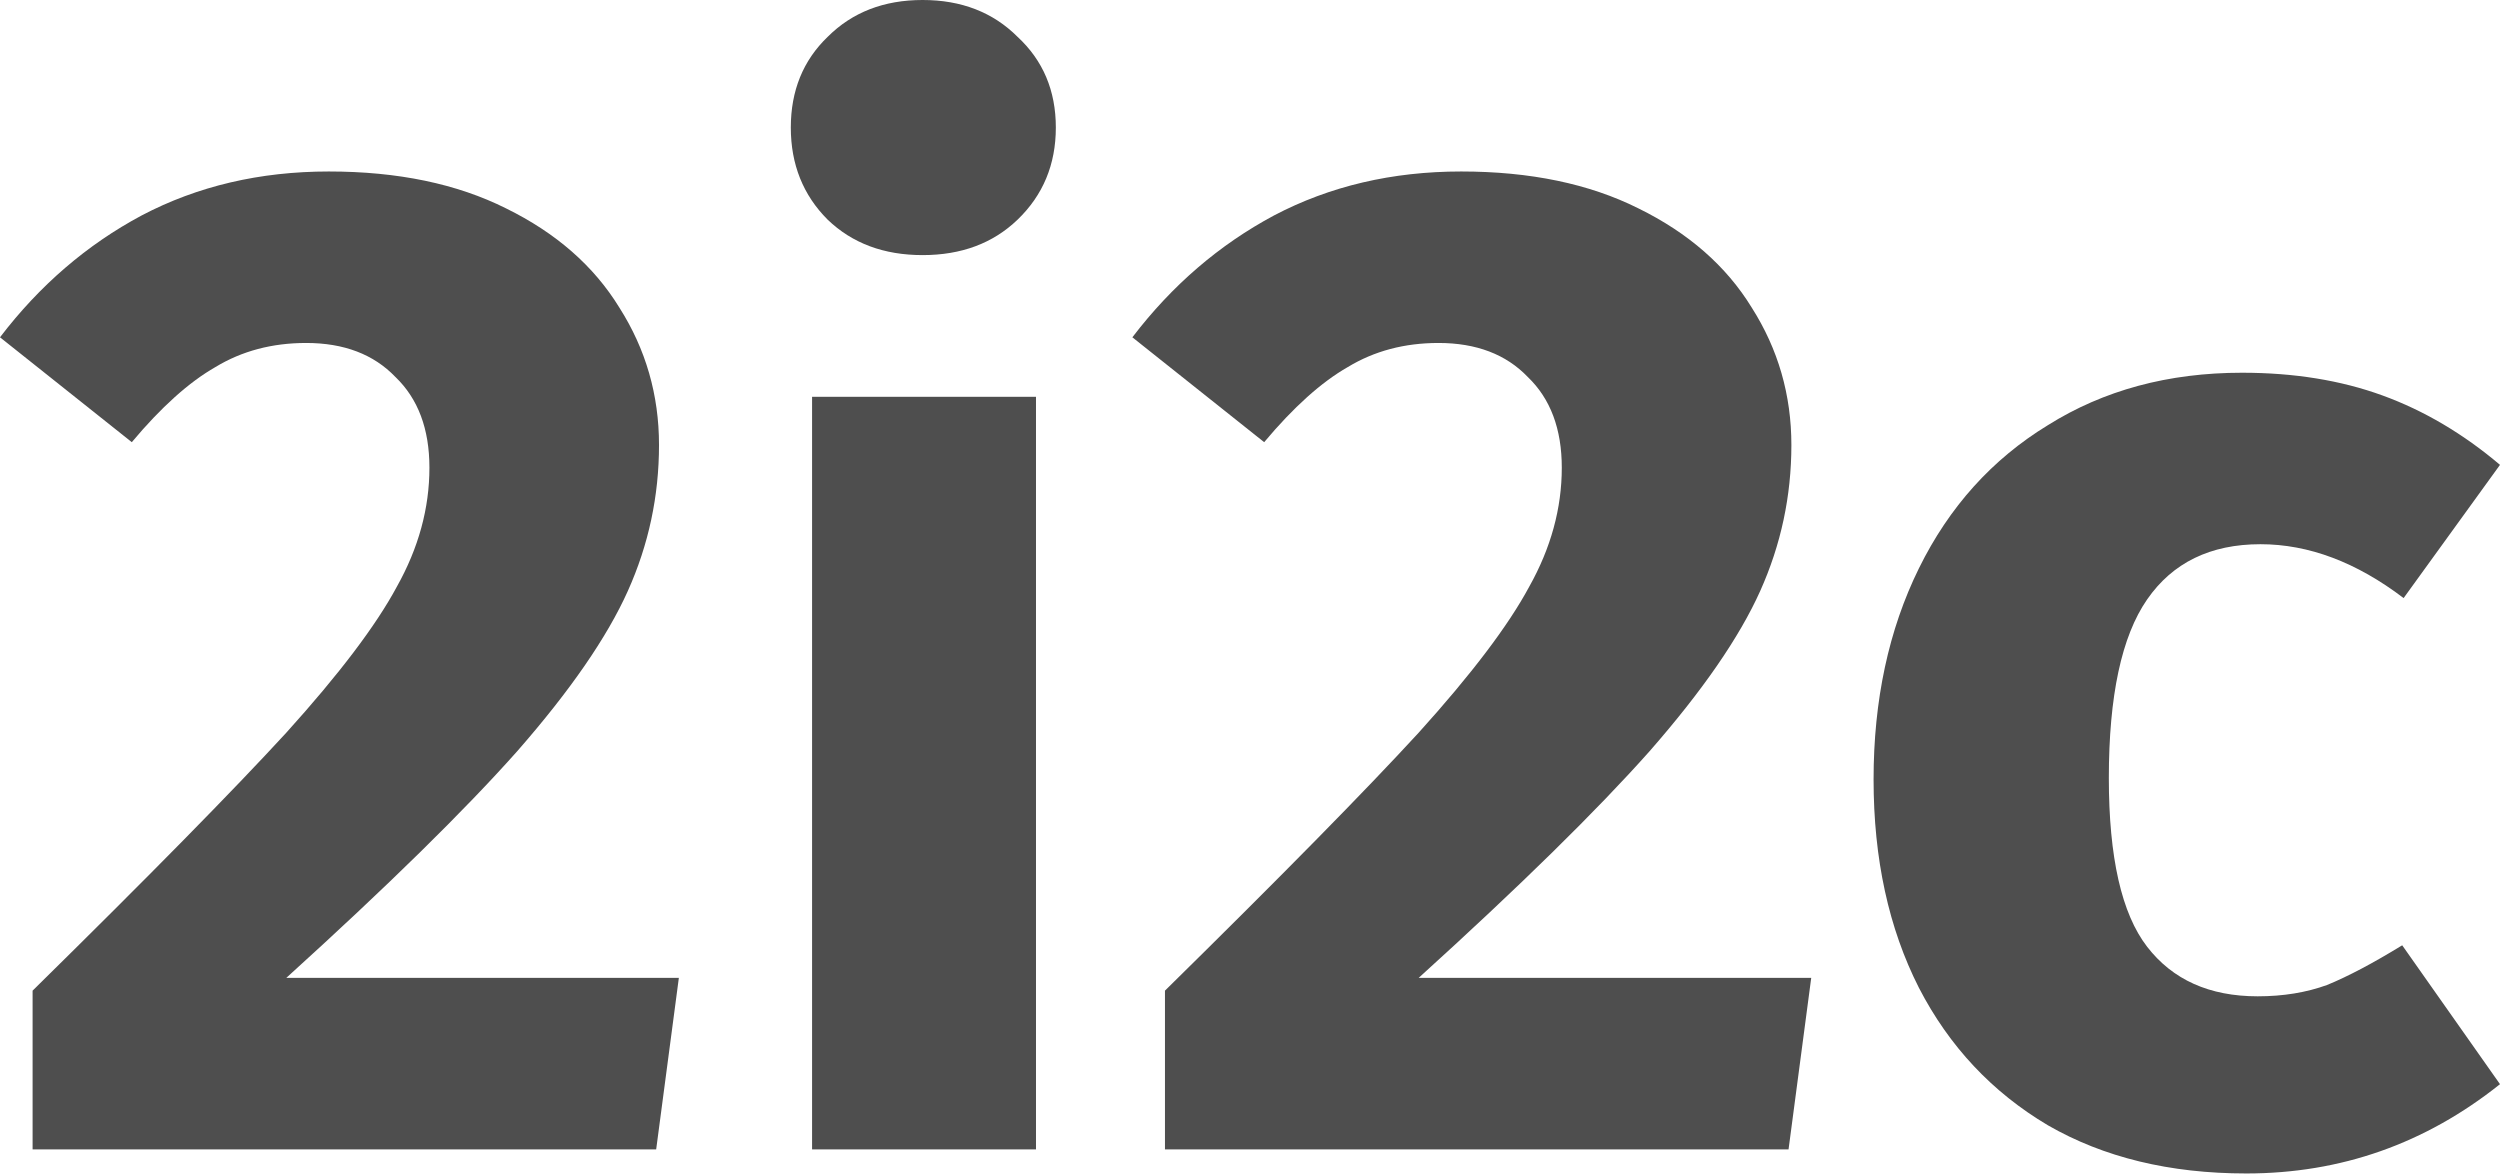
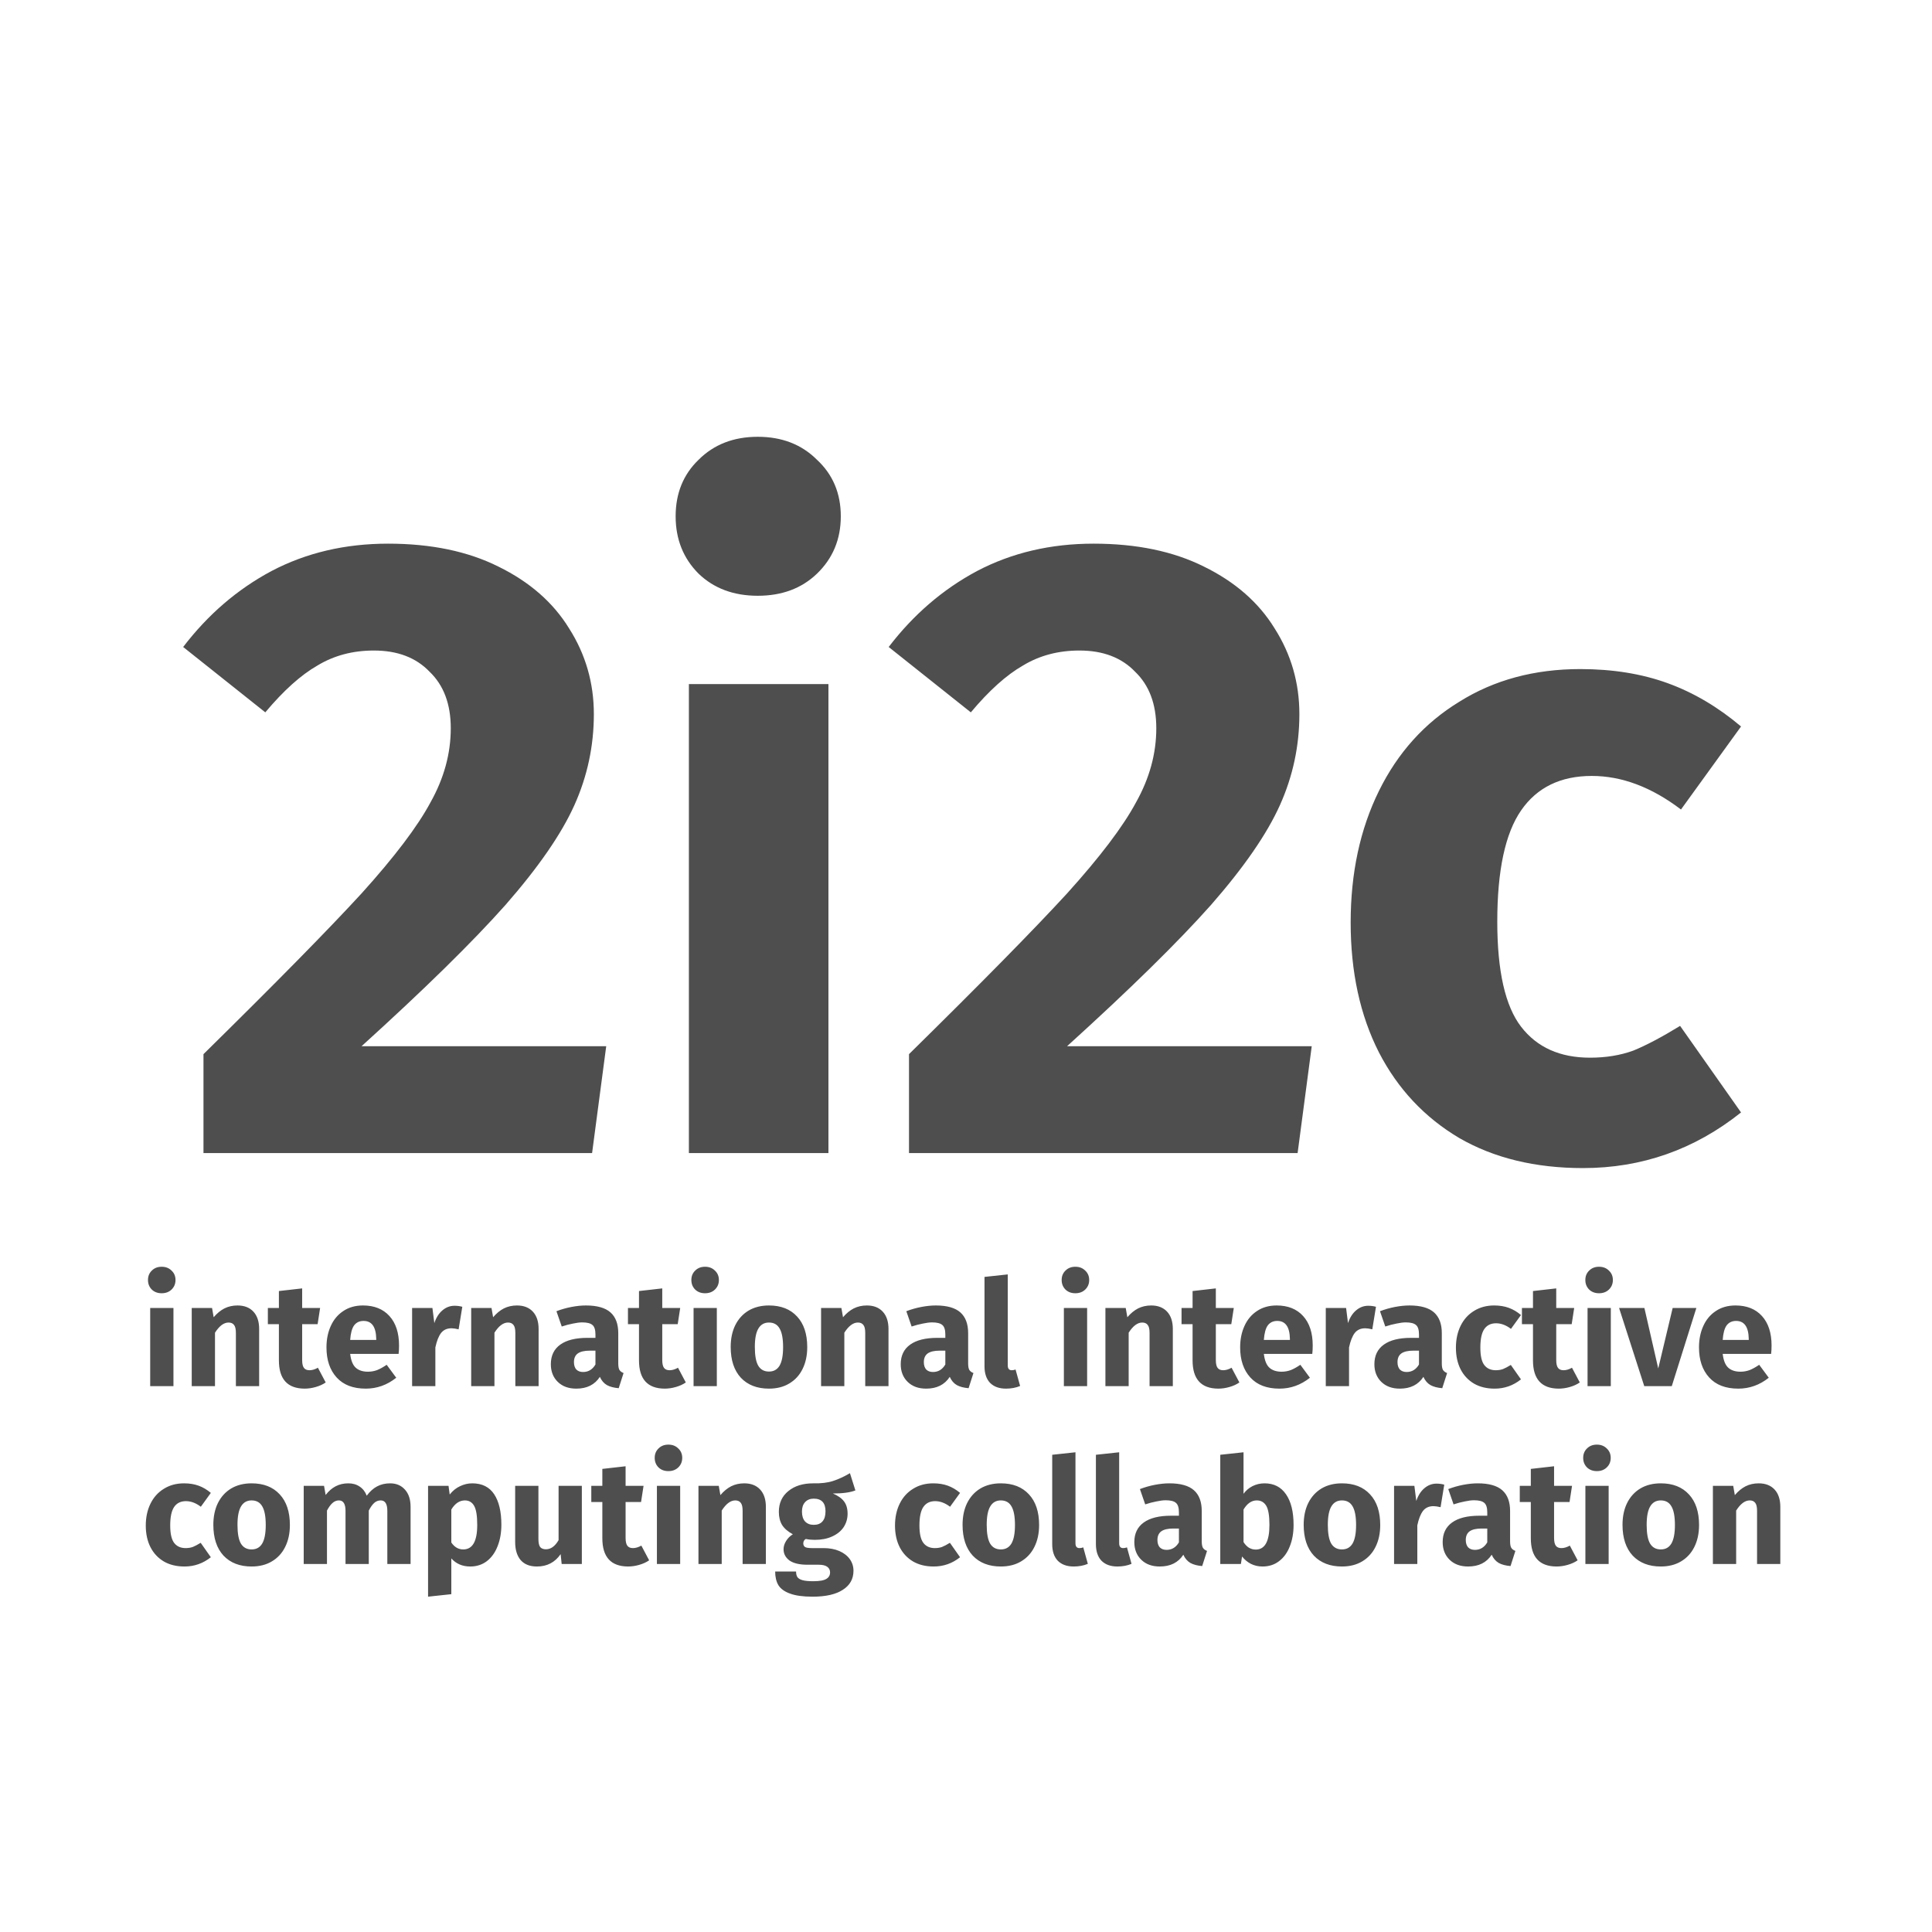
- <svg xmlns="http://www.w3.org/2000/svg" width="93.345mm" height="43.815mm" viewBox="0 0 93.345 43.815" version="1.1" id="svg5">
-   <defs id="defs2">
-     <rect x="632.263" y="467.916" width="15.437" height="5.415" id="rect6178" />
-     <rect x="62.574" y="199.282" width="582.197" height="269.831" id="rect2916" />
-   </defs>
-   <g id="layer1" transform="translate(-16.8736,-57.8065)">
-     <g aria-label="2i2c" transform="scale(0.2645833)" id="text2914" style="font-size:200px;line-height:1.25;font-family:KisFBDisplay;-inkscape-font-specification:'KisFBDisplay, Normal';white-space:pre;shape-inside:url(#rect2916)">
-       <path d="m 110.174,242.681 q 14.6,0 25,5.2 10.6,5.2 16,14 5.6,8.8 5.6,19.4 0,10.8 -4.4,20.6 -4.4,9.8 -15.6,22.6 -11.2,12.6 -32.6,32 h 55.4 l -3.2,24.2 H 68.374 v -22.4 q 24.6,-24.2 35.8,-36.4 11.2,-12.4 15.6,-20.6 4.6,-8.2 4.6,-16.8 0,-8.2 -4.8,-12.8 -4.6,-4.8 -12.6,-4.8 -7.2,0 -12.8,3.4 -5.6,3.2 -11.8,10.6 l -18.6,-14.8 q 8.4,-11 20,-17.2 11.8,-6.2 26.4,-6.2 z" style="font-weight:bold;font-family:'Fira Sans';-inkscape-font-specification:'Fira Sans';fill:#4e4e4e" id="path12026" />
-       <path d="m 209.974,274.481 v 106.2 h -31.6 v -106.2 z m -16,-56 q 8.2,0 13.4,5.2 5.4,5 5.4,12.8 0,7.8 -5.4,13 -5.2,5 -13.4,5 -8.2,0 -13.4,-5 -5.2,-5.2 -5.2,-13 0,-7.8 5.2,-12.8 5.2,-5.2 13.4,-5.2 z" style="font-weight:bold;font-family:'Fira Sans';-inkscape-font-specification:'Fira Sans';fill:#4e4e4e" id="path12028" />
-       <path d="m 269.974,242.681 q 14.6,0 25,5.2 10.6,5.2 16,14 5.6,8.8 5.6,19.4 0,10.8 -4.4,20.6 -4.4,9.8 -15.6,22.6 -11.2,12.6 -32.6,32 h 55.4 l -3.2,24.2 h -88 v -22.4 q 24.6,-24.2 35.8,-36.4 11.2,-12.4 15.6,-20.6 4.6,-8.2 4.6,-16.8 0,-8.2 -4.8,-12.8 -4.6,-4.8 -12.6,-4.8 -7.2,0 -12.8,3.4 -5.6,3.2 -11.8,10.6 l -18.6,-14.8 q 8.4,-11 20,-17.2 11.8,-6.2 26.4,-6.2 z" style="font-weight:bold;font-family:'Fira Sans';-inkscape-font-specification:'Fira Sans';fill:#4e4e4e" id="path12030" />
-       <path d="m 380.173,271.081 q 11,0 19.8,3.2 8.8,3.2 16.6,9.8 l -13.6,18.8 q -10,-7.6 -20.2,-7.6 -10.6,0 -16,7.8 -5.4,7.8 -5.4,25.2 0,16.8 5.4,23.8 5.4,7 15.6,7 5.4,0 9.8,-1.6 4.4,-1.8 10.6,-5.6 l 13.8,19.6 q -15.8,12.6 -35.8,12.6 -16.2,0 -28,-6.8 -11.8,-7 -18.2,-19.4 -6.4,-12.6 -6.4,-29.4 0,-16.8 6.4,-29.8 6.4,-13 18.2,-20.2 11.8,-7.4 27.4,-7.4 z" style="font-weight:bold;font-family:'Fira Sans';-inkscape-font-specification:'Fira Sans';fill:#4e4e4e" id="path12032" />
-     </g>
-     <text xml:space="preserve" transform="scale(0.2645833)" id="text6176" style="font-size:5.333px;line-height:1.25;font-family:KisFBDisplay;-inkscape-font-specification:'KisFBDisplay, Normal';white-space:pre;shape-inside:url(#rect6178)" />
-   </g>
+ <svg xmlns="http://www.w3.org/2000/svg" width="315" height="315" viewBox="0 0 315 315" fill="none">
+   <path d="M28.28 213.256V226H24.488V213.256H28.28ZM26.36 206.536C27.016 206.536 27.552 206.744 27.968 207.16C28.4 207.56 28.616 208.072 28.616 208.696C28.616 209.32 28.4 209.84 27.968 210.256C27.552 210.656 27.016 210.856 26.36 210.856C25.704 210.856 25.168 210.656 24.752 210.256C24.336 209.84 24.128 209.32 24.128 208.696C24.128 208.072 24.336 207.56 24.752 207.16C25.168 206.744 25.704 206.536 26.36 206.536ZM38.725 212.848C39.829 212.848 40.693 213.184 41.317 213.856C41.941 214.528 42.253 215.472 42.253 216.688V226H38.461V217.336C38.461 216.696 38.357 216.256 38.149 216.016C37.957 215.76 37.661 215.632 37.261 215.632C36.493 215.632 35.757 216.184 35.053 217.288V226H31.261V213.256H34.573L34.837 214.768C35.381 214.128 35.965 213.648 36.589 213.328C37.229 213.008 37.941 212.848 38.725 212.848ZM53.105 225.4C52.641 225.72 52.097 225.968 51.473 226.144C50.865 226.32 50.257 226.408 49.649 226.408C46.865 226.392 45.473 224.856 45.473 221.8V215.896H43.673V213.256H45.473V210.496L49.265 210.064V213.256H52.193L51.785 215.896H49.265V221.752C49.265 222.344 49.361 222.768 49.553 223.024C49.745 223.28 50.049 223.408 50.465 223.408C50.897 223.408 51.353 223.272 51.833 223L53.105 225.4ZM65.061 219.376C65.061 219.904 65.037 220.36 64.989 220.744H57.093C57.221 221.816 57.525 222.568 58.005 223C58.485 223.432 59.149 223.648 59.997 223.648C60.509 223.648 61.005 223.56 61.485 223.384C61.965 223.192 62.485 222.904 63.045 222.52L64.605 224.632C63.117 225.816 61.461 226.408 59.637 226.408C57.573 226.408 55.989 225.8 54.885 224.584C53.781 223.368 53.229 221.736 53.229 219.688C53.229 218.392 53.461 217.232 53.925 216.208C54.389 215.168 55.069 214.352 55.965 213.76C56.861 213.152 57.933 212.848 59.181 212.848C61.021 212.848 62.461 213.424 63.501 214.576C64.541 215.728 65.061 217.328 65.061 219.376ZM61.341 218.296C61.309 216.344 60.621 215.368 59.277 215.368C58.621 215.368 58.109 215.608 57.741 216.088C57.389 216.568 57.173 217.36 57.093 218.464H61.341V218.296ZM74.103 212.896C74.567 212.896 74.991 212.952 75.375 213.064L74.775 216.736C74.295 216.624 73.911 216.568 73.623 216.568C72.871 216.568 72.295 216.832 71.895 217.36C71.511 217.872 71.207 218.648 70.983 219.688V226H67.191V213.256H70.503L70.815 215.728C71.103 214.848 71.535 214.16 72.111 213.664C72.703 213.152 73.367 212.896 74.103 212.896ZM84.288 212.848C85.392 212.848 86.256 213.184 86.88 213.856C87.504 214.528 87.816 215.472 87.816 216.688V226H84.024V217.336C84.024 216.696 83.92 216.256 83.712 216.016C83.52 215.76 83.224 215.632 82.824 215.632C82.056 215.632 81.32 216.184 80.616 217.288V226H76.824V213.256H80.136L80.4 214.768C80.944 214.128 81.528 213.648 82.152 213.328C82.792 213.008 83.504 212.848 84.288 212.848ZM100.804 222.304C100.804 222.784 100.868 223.136 100.996 223.36C101.14 223.584 101.364 223.752 101.668 223.864L100.876 226.336C100.092 226.272 99.451 226.104 98.956 225.832C98.46 225.544 98.076 225.096 97.803 224.488C96.972 225.768 95.692 226.408 93.963 226.408C92.7 226.408 91.692 226.04 90.939 225.304C90.188 224.568 89.811 223.608 89.811 222.424C89.811 221.032 90.323 219.968 91.347 219.232C92.371 218.496 93.852 218.128 95.787 218.128H97.084V217.576C97.084 216.824 96.924 216.312 96.603 216.04C96.284 215.752 95.724 215.608 94.924 215.608C94.507 215.608 94.004 215.672 93.412 215.8C92.82 215.912 92.212 216.072 91.588 216.28L90.724 213.784C91.523 213.48 92.34 213.248 93.171 213.088C94.019 212.928 94.803 212.848 95.523 212.848C97.347 212.848 98.683 213.224 99.531 213.976C100.38 214.728 100.804 215.856 100.804 217.36V222.304ZM95.067 223.696C95.931 223.696 96.603 223.288 97.084 222.472V220.216H96.147C95.284 220.216 94.635 220.368 94.204 220.672C93.787 220.976 93.579 221.448 93.579 222.088C93.579 222.6 93.707 223 93.963 223.288C94.236 223.56 94.603 223.696 95.067 223.696ZM111.816 225.4C111.352 225.72 110.808 225.968 110.184 226.144C109.576 226.32 108.968 226.408 108.36 226.408C105.576 226.392 104.184 224.856 104.184 221.8V215.896H102.384V213.256H104.184V210.496L107.976 210.064V213.256H110.904L110.496 215.896H107.976V221.752C107.976 222.344 108.072 222.768 108.264 223.024C108.456 223.28 108.76 223.408 109.176 223.408C109.608 223.408 110.064 223.272 110.544 223L111.816 225.4ZM116.874 213.256V226H113.082V213.256H116.874ZM114.954 206.536C115.61 206.536 116.146 206.744 116.562 207.16C116.994 207.56 117.21 208.072 117.21 208.696C117.21 209.32 116.994 209.84 116.562 210.256C116.146 210.656 115.61 210.856 114.954 210.856C114.298 210.856 113.762 210.656 113.346 210.256C112.93 209.84 112.722 209.32 112.722 208.696C112.722 208.072 112.93 207.56 113.346 207.16C113.762 206.744 114.298 206.536 114.954 206.536ZM125.375 212.848C127.327 212.848 128.855 213.448 129.959 214.648C131.063 215.832 131.615 217.496 131.615 219.64C131.615 221 131.359 222.192 130.847 223.216C130.351 224.224 129.631 225.008 128.687 225.568C127.759 226.128 126.655 226.408 125.375 226.408C123.439 226.408 121.911 225.816 120.791 224.632C119.687 223.432 119.135 221.76 119.135 219.616C119.135 218.256 119.383 217.072 119.879 216.064C120.391 215.04 121.111 214.248 122.039 213.688C122.983 213.128 124.095 212.848 125.375 212.848ZM125.375 215.632C124.607 215.632 124.031 215.96 123.647 216.616C123.263 217.256 123.071 218.256 123.071 219.616C123.071 221.008 123.255 222.024 123.623 222.664C124.007 223.304 124.591 223.624 125.375 223.624C126.143 223.624 126.719 223.304 127.103 222.664C127.487 222.008 127.679 221 127.679 219.64C127.679 218.248 127.487 217.232 127.103 216.592C126.735 215.952 126.159 215.632 125.375 215.632ZM141.335 212.848C142.439 212.848 143.303 213.184 143.927 213.856C144.551 214.528 144.863 215.472 144.863 216.688V226H141.071V217.336C141.071 216.696 140.967 216.256 140.759 216.016C140.567 215.76 140.271 215.632 139.871 215.632C139.103 215.632 138.367 216.184 137.663 217.288V226H133.871V213.256H137.183L137.447 214.768C137.991 214.128 138.575 213.648 139.199 213.328C139.839 213.008 140.551 212.848 141.335 212.848ZM157.85 222.304C157.85 222.784 157.914 223.136 158.042 223.36C158.186 223.584 158.41 223.752 158.714 223.864L157.922 226.336C157.138 226.272 156.498 226.104 156.002 225.832C155.506 225.544 155.122 225.096 154.85 224.488C154.018 225.768 152.738 226.408 151.01 226.408C149.746 226.408 148.738 226.04 147.986 225.304C147.234 224.568 146.858 223.608 146.858 222.424C146.858 221.032 147.37 219.968 148.394 219.232C149.418 218.496 150.898 218.128 152.834 218.128H154.13V217.576C154.13 216.824 153.97 216.312 153.65 216.04C153.33 215.752 152.77 215.608 151.97 215.608C151.554 215.608 151.05 215.672 150.458 215.8C149.866 215.912 149.258 216.072 148.634 216.28L147.77 213.784C148.57 213.48 149.386 213.248 150.218 213.088C151.066 212.928 151.85 212.848 152.57 212.848C154.394 212.848 155.73 213.224 156.578 213.976C157.426 214.728 157.85 215.856 157.85 217.36V222.304ZM152.114 223.696C152.978 223.696 153.65 223.288 154.13 222.472V220.216H153.194C152.33 220.216 151.682 220.368 151.25 220.672C150.834 220.976 150.626 221.448 150.626 222.088C150.626 222.6 150.754 223 151.01 223.288C151.282 223.56 151.65 223.696 152.114 223.696ZM164.02 226.408C162.916 226.408 162.052 226.096 161.428 225.472C160.82 224.832 160.516 223.928 160.516 222.76V208.192L164.308 207.784V222.616C164.308 223.144 164.524 223.408 164.956 223.408C165.18 223.408 165.388 223.368 165.58 223.288L166.324 225.976C165.636 226.264 164.868 226.408 164.02 226.408ZM177.249 213.256V226H173.457V213.256H177.249ZM175.329 206.536C175.985 206.536 176.521 206.744 176.937 207.16C177.369 207.56 177.585 208.072 177.585 208.696C177.585 209.32 177.369 209.84 176.937 210.256C176.521 210.656 175.985 210.856 175.329 210.856C174.673 210.856 174.137 210.656 173.721 210.256C173.305 209.84 173.097 209.32 173.097 208.696C173.097 208.072 173.305 207.56 173.721 207.16C174.137 206.744 174.673 206.536 175.329 206.536ZM187.694 212.848C188.798 212.848 189.662 213.184 190.286 213.856C190.91 214.528 191.222 215.472 191.222 216.688V226H187.43V217.336C187.43 216.696 187.326 216.256 187.118 216.016C186.926 215.76 186.63 215.632 186.23 215.632C185.462 215.632 184.726 216.184 184.022 217.288V226H180.23V213.256H183.542L183.806 214.768C184.35 214.128 184.934 213.648 185.558 213.328C186.198 213.008 186.91 212.848 187.694 212.848ZM202.074 225.4C201.61 225.72 201.066 225.968 200.442 226.144C199.834 226.32 199.226 226.408 198.618 226.408C195.834 226.392 194.442 224.856 194.442 221.8V215.896H192.642V213.256H194.442V210.496L198.234 210.064V213.256H201.162L200.754 215.896H198.234V221.752C198.234 222.344 198.33 222.768 198.522 223.024C198.714 223.28 199.018 223.408 199.434 223.408C199.866 223.408 200.322 223.272 200.802 223L202.074 225.4ZM214.03 219.376C214.03 219.904 214.006 220.36 213.958 220.744H206.062C206.19 221.816 206.494 222.568 206.974 223C207.454 223.432 208.118 223.648 208.966 223.648C209.478 223.648 209.974 223.56 210.454 223.384C210.934 223.192 211.454 222.904 212.014 222.52L213.574 224.632C212.086 225.816 210.43 226.408 208.606 226.408C206.542 226.408 204.958 225.8 203.854 224.584C202.75 223.368 202.198 221.736 202.198 219.688C202.198 218.392 202.43 217.232 202.894 216.208C203.358 215.168 204.038 214.352 204.934 213.76C205.83 213.152 206.902 212.848 208.15 212.848C209.99 212.848 211.43 213.424 212.47 214.576C213.51 215.728 214.03 217.328 214.03 219.376ZM210.31 218.296C210.278 216.344 209.59 215.368 208.246 215.368C207.59 215.368 207.078 215.608 206.71 216.088C206.358 216.568 206.142 217.36 206.062 218.464H210.31V218.296ZM223.072 212.896C223.536 212.896 223.96 212.952 224.344 213.064L223.744 216.736C223.264 216.624 222.88 216.568 222.592 216.568C221.84 216.568 221.264 216.832 220.864 217.36C220.48 217.872 220.176 218.648 219.952 219.688V226H216.16V213.256H219.472L219.784 215.728C220.072 214.848 220.504 214.16 221.08 213.664C221.672 213.152 222.336 212.896 223.072 212.896ZM235.077 222.304C235.077 222.784 235.141 223.136 235.269 223.36C235.413 223.584 235.637 223.752 235.941 223.864L235.149 226.336C234.365 226.272 233.725 226.104 233.229 225.832C232.733 225.544 232.349 225.096 232.077 224.488C231.245 225.768 229.965 226.408 228.237 226.408C226.973 226.408 225.965 226.04 225.213 225.304C224.461 224.568 224.085 223.608 224.085 222.424C224.085 221.032 224.597 219.968 225.621 219.232C226.645 218.496 228.125 218.128 230.061 218.128H231.357V217.576C231.357 216.824 231.197 216.312 230.877 216.04C230.557 215.752 229.997 215.608 229.197 215.608C228.781 215.608 228.277 215.672 227.685 215.8C227.093 215.912 226.485 216.072 225.861 216.28L224.997 213.784C225.797 213.48 226.613 213.248 227.445 213.088C228.293 212.928 229.077 212.848 229.797 212.848C231.621 212.848 232.957 213.224 233.805 213.976C234.653 214.728 235.077 215.856 235.077 217.36V222.304ZM229.341 223.696C230.205 223.696 230.877 223.288 231.357 222.472V220.216H230.421C229.557 220.216 228.909 220.368 228.477 220.672C228.061 220.976 227.853 221.448 227.853 222.088C227.853 222.6 227.981 223 228.237 223.288C228.509 223.56 228.877 223.696 229.341 223.696ZM243.617 212.848C244.497 212.848 245.289 212.976 245.993 213.232C246.697 213.488 247.361 213.88 247.985 214.408L246.353 216.664C245.553 216.056 244.745 215.752 243.929 215.752C243.081 215.752 242.441 216.064 242.009 216.688C241.577 217.312 241.361 218.32 241.361 219.712C241.361 221.056 241.577 222.008 242.009 222.568C242.441 223.128 243.065 223.408 243.881 223.408C244.313 223.408 244.705 223.344 245.057 223.216C245.409 223.072 245.833 222.848 246.329 222.544L247.985 224.896C246.721 225.904 245.289 226.408 243.689 226.408C242.393 226.408 241.273 226.136 240.329 225.592C239.385 225.032 238.657 224.256 238.145 223.264C237.633 222.256 237.377 221.08 237.377 219.736C237.377 218.392 237.633 217.2 238.145 216.16C238.657 215.12 239.385 214.312 240.329 213.736C241.273 213.144 242.369 212.848 243.617 212.848ZM257.574 225.4C257.11 225.72 256.566 225.968 255.942 226.144C255.334 226.32 254.726 226.408 254.118 226.408C251.334 226.392 249.942 224.856 249.942 221.8V215.896H248.142V213.256H249.942V210.496L253.734 210.064V213.256H256.662L256.254 215.896H253.734V221.752C253.734 222.344 253.83 222.768 254.022 223.024C254.214 223.28 254.518 223.408 254.934 223.408C255.366 223.408 255.822 223.272 256.302 223L257.574 225.4ZM262.632 213.256V226H258.84V213.256H262.632ZM260.712 206.536C261.368 206.536 261.904 206.744 262.32 207.16C262.752 207.56 262.968 208.072 262.968 208.696C262.968 209.32 262.752 209.84 262.32 210.256C261.904 210.656 261.368 210.856 260.712 210.856C260.056 210.856 259.52 210.656 259.104 210.256C258.688 209.84 258.48 209.32 258.48 208.696C258.48 208.072 258.688 207.56 259.104 207.16C259.52 206.744 260.056 206.536 260.712 206.536ZM276.581 213.256L272.573 226H268.085L263.981 213.256H268.109L270.365 223.12L272.717 213.256H276.581ZM288.842 219.376C288.842 219.904 288.818 220.36 288.77 220.744H280.874C281.002 221.816 281.306 222.568 281.786 223C282.266 223.432 282.93 223.648 283.778 223.648C284.29 223.648 284.786 223.56 285.266 223.384C285.746 223.192 286.266 222.904 286.826 222.52L288.386 224.632C286.898 225.816 285.242 226.408 283.418 226.408C281.354 226.408 279.77 225.8 278.666 224.584C277.562 223.368 277.01 221.736 277.01 219.688C277.01 218.392 277.242 217.232 277.706 216.208C278.17 215.168 278.85 214.352 279.746 213.76C280.642 213.152 281.714 212.848 282.962 212.848C284.802 212.848 286.242 213.424 287.282 214.576C288.322 215.728 288.842 217.328 288.842 219.376ZM285.122 218.296C285.09 216.344 284.402 215.368 283.058 215.368C282.402 215.368 281.89 215.608 281.522 216.088C281.17 216.568 280.954 217.36 280.874 218.464H285.122V218.296ZM30.008 241.848C30.888 241.848 31.68 241.976 32.384 242.232C33.088 242.488 33.752 242.88 34.376 243.408L32.744 245.664C31.944 245.056 31.136 244.752 30.32 244.752C29.472 244.752 28.832 245.064 28.4 245.688C27.968 246.312 27.752 247.32 27.752 248.712C27.752 250.056 27.968 251.008 28.4 251.568C28.832 252.128 29.456 252.408 30.272 252.408C30.704 252.408 31.096 252.344 31.448 252.216C31.8 252.072 32.224 251.848 32.72 251.544L34.376 253.896C33.112 254.904 31.68 255.408 30.08 255.408C28.784 255.408 27.664 255.136 26.72 254.592C25.776 254.032 25.048 253.256 24.536 252.264C24.024 251.256 23.768 250.08 23.768 248.736C23.768 247.392 24.024 246.2 24.536 245.16C25.048 244.12 25.776 243.312 26.72 242.736C27.664 242.144 28.76 241.848 30.008 241.848ZM41.024 241.848C42.976 241.848 44.504 242.448 45.608 243.648C46.712 244.832 47.264 246.496 47.264 248.64C47.264 250 47.008 251.192 46.496 252.216C46 253.224 45.28 254.008 44.336 254.568C43.408 255.128 42.304 255.408 41.024 255.408C39.088 255.408 37.56 254.816 36.44 253.632C35.336 252.432 34.784 250.76 34.784 248.616C34.784 247.256 35.032 246.072 35.528 245.064C36.04 244.04 36.76 243.248 37.688 242.688C38.632 242.128 39.744 241.848 41.024 241.848ZM41.024 244.632C40.256 244.632 39.68 244.96 39.296 245.616C38.912 246.256 38.72 247.256 38.72 248.616C38.72 250.008 38.904 251.024 39.272 251.664C39.656 252.304 40.24 252.624 41.024 252.624C41.792 252.624 42.368 252.304 42.752 251.664C43.136 251.008 43.328 250 43.328 248.64C43.328 247.248 43.136 246.232 42.752 245.592C42.384 244.952 41.808 244.632 41.024 244.632ZM63.607 241.848C64.615 241.848 65.423 242.192 66.031 242.88C66.639 243.552 66.943 244.488 66.943 245.688V255H63.151V246.336C63.151 245.2 62.791 244.632 62.071 244.632C61.671 244.632 61.319 244.768 61.015 245.04C60.711 245.312 60.415 245.728 60.127 246.288V255H56.335V246.336C56.335 245.2 55.975 244.632 55.255 244.632C54.871 244.632 54.519 244.776 54.199 245.064C53.895 245.336 53.599 245.744 53.311 246.288V255H49.519V242.256H52.831L53.095 243.744C53.591 243.104 54.135 242.632 54.727 242.328C55.335 242.008 56.023 241.848 56.791 241.848C57.511 241.848 58.127 242.024 58.639 242.376C59.167 242.728 59.551 243.224 59.791 243.864C60.303 243.176 60.863 242.672 61.471 242.352C62.095 242.016 62.807 241.848 63.607 241.848ZM76.993 241.848C78.593 241.848 79.785 242.44 80.569 243.624C81.353 244.808 81.745 246.464 81.745 248.592C81.745 249.904 81.537 251.08 81.121 252.12C80.721 253.144 80.137 253.952 79.369 254.544C78.601 255.12 77.705 255.408 76.681 255.408C75.401 255.408 74.369 254.968 73.585 254.088V259.92L69.793 260.328V242.256H73.129L73.321 243.672C73.817 243.048 74.385 242.592 75.025 242.304C75.665 242 76.321 241.848 76.993 241.848ZM75.529 252.624C77.049 252.624 77.809 251.296 77.809 248.64C77.809 247.136 77.641 246.096 77.305 245.52C76.969 244.928 76.465 244.632 75.793 244.632C75.361 244.632 74.953 244.76 74.569 245.016C74.201 245.272 73.873 245.64 73.585 246.12V251.496C74.097 252.248 74.745 252.624 75.529 252.624ZM94.865 255H91.577L91.409 253.392C90.481 254.736 89.193 255.408 87.545 255.408C86.377 255.408 85.489 255.056 84.881 254.352C84.289 253.648 83.993 252.664 83.993 251.4V242.256H87.785V250.92C87.785 251.544 87.881 251.984 88.073 252.24C88.281 252.48 88.593 252.6 89.009 252.6C89.809 252.6 90.497 252.104 91.073 251.112V242.256H94.865V255ZM105.839 254.4C105.375 254.72 104.831 254.968 104.207 255.144C103.599 255.32 102.991 255.408 102.383 255.408C99.599 255.392 98.207 253.856 98.207 250.8V244.896H96.407V242.256H98.207V239.496L101.999 239.064V242.256H104.927L104.519 244.896H101.999V250.752C101.999 251.344 102.095 251.768 102.287 252.024C102.479 252.28 102.783 252.408 103.199 252.408C103.631 252.408 104.087 252.272 104.567 252L105.839 254.4ZM110.897 242.256V255H107.105V242.256H110.897ZM108.977 235.536C109.633 235.536 110.169 235.744 110.585 236.16C111.017 236.56 111.233 237.072 111.233 237.696C111.233 238.32 111.017 238.84 110.585 239.256C110.169 239.656 109.633 239.856 108.977 239.856C108.321 239.856 107.785 239.656 107.369 239.256C106.953 238.84 106.745 238.32 106.745 237.696C106.745 237.072 106.953 236.56 107.369 236.16C107.785 235.744 108.321 235.536 108.977 235.536ZM121.343 241.848C122.447 241.848 123.311 242.184 123.935 242.856C124.559 243.528 124.871 244.472 124.871 245.688V255H121.079V246.336C121.079 245.696 120.975 245.256 120.767 245.016C120.575 244.76 120.279 244.632 119.879 244.632C119.111 244.632 118.375 245.184 117.671 246.288V255H113.879V242.256H117.191L117.455 243.768C117.999 243.128 118.583 242.648 119.207 242.328C119.847 242.008 120.559 241.848 121.343 241.848ZM139.466 243C138.634 243.336 137.41 243.504 135.794 243.504C136.626 243.856 137.234 244.288 137.618 244.8C138.002 245.312 138.194 245.976 138.194 246.792C138.194 247.608 137.978 248.344 137.546 249C137.114 249.64 136.49 250.144 135.674 250.512C134.874 250.88 133.93 251.064 132.842 251.064C132.33 251.064 131.842 251.016 131.378 250.92C131.25 250.984 131.146 251.088 131.066 251.232C131.002 251.36 130.97 251.496 130.97 251.64C130.97 251.88 131.058 252.072 131.234 252.216C131.426 252.344 131.802 252.408 132.362 252.408H134.282C135.258 252.408 136.114 252.568 136.85 252.888C137.586 253.208 138.154 253.648 138.554 254.208C138.954 254.768 139.154 255.4 139.154 256.104C139.154 257.432 138.578 258.464 137.426 259.2C136.29 259.952 134.642 260.328 132.482 260.328C130.93 260.328 129.706 260.16 128.81 259.824C127.914 259.504 127.282 259.048 126.914 258.456C126.562 257.864 126.386 257.12 126.386 256.224H129.794C129.794 256.608 129.866 256.912 130.01 257.136C130.17 257.36 130.45 257.528 130.85 257.64C131.25 257.752 131.826 257.808 132.578 257.808C133.618 257.808 134.338 257.68 134.738 257.424C135.138 257.184 135.338 256.832 135.338 256.368C135.338 255.984 135.186 255.68 134.882 255.456C134.578 255.232 134.122 255.12 133.514 255.12H131.666C130.354 255.12 129.37 254.888 128.714 254.424C128.074 253.944 127.754 253.336 127.754 252.6C127.754 252.136 127.89 251.688 128.162 251.256C128.434 250.808 128.802 250.44 129.266 250.152C128.466 249.72 127.882 249.216 127.514 248.64C127.162 248.048 126.986 247.336 126.986 246.504C126.986 245.08 127.498 243.952 128.522 243.12C129.546 242.272 130.898 241.848 132.578 241.848C133.858 241.88 134.938 241.752 135.818 241.464C136.714 241.176 137.634 240.752 138.578 240.192L139.466 243ZM132.674 244.344C132.082 244.344 131.61 244.536 131.258 244.92C130.922 245.288 130.754 245.8 130.754 246.456C130.754 247.144 130.922 247.68 131.258 248.064C131.61 248.432 132.082 248.616 132.674 248.616C133.298 248.616 133.77 248.432 134.09 248.064C134.426 247.696 134.594 247.144 134.594 246.408C134.594 245.032 133.954 244.344 132.674 244.344ZM152.164 241.848C153.044 241.848 153.836 241.976 154.54 242.232C155.244 242.488 155.908 242.88 156.532 243.408L154.9 245.664C154.1 245.056 153.292 244.752 152.476 244.752C151.628 244.752 150.988 245.064 150.556 245.688C150.124 246.312 149.908 247.32 149.908 248.712C149.908 250.056 150.124 251.008 150.556 251.568C150.988 252.128 151.612 252.408 152.428 252.408C152.86 252.408 153.252 252.344 153.604 252.216C153.956 252.072 154.38 251.848 154.876 251.544L156.532 253.896C155.268 254.904 153.836 255.408 152.236 255.408C150.94 255.408 149.82 255.136 148.876 254.592C147.932 254.032 147.204 253.256 146.692 252.264C146.18 251.256 145.924 250.08 145.924 248.736C145.924 247.392 146.18 246.2 146.692 245.16C147.204 244.12 147.932 243.312 148.876 242.736C149.82 242.144 150.916 241.848 152.164 241.848ZM163.18 241.848C165.132 241.848 166.66 242.448 167.764 243.648C168.868 244.832 169.42 246.496 169.42 248.64C169.42 250 169.164 251.192 168.652 252.216C168.156 253.224 167.436 254.008 166.492 254.568C165.564 255.128 164.46 255.408 163.18 255.408C161.244 255.408 159.716 254.816 158.596 253.632C157.492 252.432 156.94 250.76 156.94 248.616C156.94 247.256 157.188 246.072 157.684 245.064C158.196 244.04 158.916 243.248 159.844 242.688C160.788 242.128 161.9 241.848 163.18 241.848ZM163.18 244.632C162.412 244.632 161.836 244.96 161.452 245.616C161.068 246.256 160.876 247.256 160.876 248.616C160.876 250.008 161.06 251.024 161.428 251.664C161.812 252.304 162.396 252.624 163.18 252.624C163.948 252.624 164.524 252.304 164.908 251.664C165.292 251.008 165.484 250 165.484 248.64C165.484 247.248 165.292 246.232 164.908 245.592C164.54 244.952 163.964 244.632 163.18 244.632ZM175.06 255.408C173.956 255.408 173.092 255.096 172.468 254.472C171.86 253.832 171.556 252.928 171.556 251.76V237.192L175.348 236.784V251.616C175.348 252.144 175.564 252.408 175.996 252.408C176.22 252.408 176.428 252.368 176.62 252.288L177.364 254.976C176.676 255.264 175.908 255.408 175.06 255.408ZM182.185 255.408C181.081 255.408 180.217 255.096 179.593 254.472C178.985 253.832 178.681 252.928 178.681 251.76V237.192L182.473 236.784V251.616C182.473 252.144 182.689 252.408 183.121 252.408C183.345 252.408 183.553 252.368 183.745 252.288L184.489 254.976C183.801 255.264 183.033 255.408 182.185 255.408ZM195.936 251.304C195.936 251.784 196 252.136 196.128 252.36C196.272 252.584 196.496 252.752 196.8 252.864L196.008 255.336C195.224 255.272 194.584 255.104 194.088 254.832C193.592 254.544 193.208 254.096 192.936 253.488C192.104 254.768 190.824 255.408 189.096 255.408C187.832 255.408 186.824 255.04 186.072 254.304C185.32 253.568 184.944 252.608 184.944 251.424C184.944 250.032 185.456 248.968 186.48 248.232C187.504 247.496 188.984 247.128 190.92 247.128H192.216V246.576C192.216 245.824 192.056 245.312 191.736 245.04C191.416 244.752 190.856 244.608 190.056 244.608C189.64 244.608 189.136 244.672 188.544 244.8C187.952 244.912 187.344 245.072 186.72 245.28L185.856 242.784C186.656 242.48 187.472 242.248 188.304 242.088C189.152 241.928 189.936 241.848 190.656 241.848C192.48 241.848 193.816 242.224 194.664 242.976C195.512 243.728 195.936 244.856 195.936 246.36V251.304ZM190.2 252.696C191.064 252.696 191.736 252.288 192.216 251.472V249.216H191.28C190.416 249.216 189.768 249.368 189.336 249.672C188.92 249.976 188.712 250.448 188.712 251.088C188.712 251.6 188.84 252 189.096 252.288C189.368 252.56 189.736 252.696 190.2 252.696ZM206.181 241.848C207.701 241.848 208.869 242.448 209.685 243.648C210.501 244.832 210.909 246.496 210.909 248.64C210.909 249.952 210.701 251.12 210.285 252.144C209.885 253.168 209.301 253.968 208.533 254.544C207.781 255.12 206.885 255.408 205.845 255.408C205.157 255.408 204.525 255.264 203.949 254.976C203.389 254.688 202.909 254.288 202.509 253.776L202.317 255H198.957V237.192L202.749 236.784V243.552C203.133 243.024 203.621 242.608 204.213 242.304C204.821 242 205.477 241.848 206.181 241.848ZM204.741 252.648C206.229 252.648 206.973 251.312 206.973 248.64C206.973 247.12 206.797 246.072 206.445 245.496C206.093 244.92 205.581 244.632 204.909 244.632C204.061 244.632 203.341 245.128 202.749 246.12V251.424C202.989 251.808 203.277 252.112 203.613 252.336C203.965 252.544 204.341 252.648 204.741 252.648ZM218.797 241.848C220.749 241.848 222.277 242.448 223.381 243.648C224.485 244.832 225.037 246.496 225.037 248.64C225.037 250 224.781 251.192 224.269 252.216C223.773 253.224 223.053 254.008 222.109 254.568C221.181 255.128 220.077 255.408 218.797 255.408C216.861 255.408 215.333 254.816 214.213 253.632C213.109 252.432 212.557 250.76 212.557 248.616C212.557 247.256 212.805 246.072 213.301 245.064C213.813 244.04 214.533 243.248 215.461 242.688C216.405 242.128 217.517 241.848 218.797 241.848ZM218.797 244.632C218.029 244.632 217.453 244.96 217.069 245.616C216.685 246.256 216.493 247.256 216.493 248.616C216.493 250.008 216.677 251.024 217.045 251.664C217.429 252.304 218.013 252.624 218.797 252.624C219.565 252.624 220.141 252.304 220.525 251.664C220.909 251.008 221.101 250 221.101 248.64C221.101 247.248 220.909 246.232 220.525 245.592C220.157 244.952 219.581 244.632 218.797 244.632ZM234.205 241.896C234.669 241.896 235.093 241.952 235.477 242.064L234.877 245.736C234.397 245.624 234.013 245.568 233.725 245.568C232.973 245.568 232.397 245.832 231.997 246.36C231.613 246.872 231.309 247.648 231.085 248.688V255H227.293V242.256H230.605L230.917 244.728C231.205 243.848 231.637 243.16 232.213 242.664C232.805 242.152 233.469 241.896 234.205 241.896ZM246.21 251.304C246.21 251.784 246.274 252.136 246.402 252.36C246.546 252.584 246.77 252.752 247.074 252.864L246.282 255.336C245.498 255.272 244.858 255.104 244.362 254.832C243.866 254.544 243.482 254.096 243.21 253.488C242.378 254.768 241.098 255.408 239.37 255.408C238.106 255.408 237.098 255.04 236.346 254.304C235.594 253.568 235.218 252.608 235.218 251.424C235.218 250.032 235.73 248.968 236.754 248.232C237.778 247.496 239.258 247.128 241.194 247.128H242.49V246.576C242.49 245.824 242.33 245.312 242.01 245.04C241.69 244.752 241.13 244.608 240.33 244.608C239.914 244.608 239.41 244.672 238.818 244.8C238.226 244.912 237.618 245.072 236.994 245.28L236.13 242.784C236.93 242.48 237.746 242.248 238.578 242.088C239.426 241.928 240.21 241.848 240.93 241.848C242.754 241.848 244.09 242.224 244.938 242.976C245.786 243.728 246.21 244.856 246.21 246.36V251.304ZM240.474 252.696C241.338 252.696 242.01 252.288 242.49 251.472V249.216H241.554C240.69 249.216 240.042 249.368 239.61 249.672C239.194 249.976 238.986 250.448 238.986 251.088C238.986 251.6 239.114 252 239.37 252.288C239.642 252.56 240.01 252.696 240.474 252.696ZM257.222 254.4C256.758 254.72 256.214 254.968 255.59 255.144C254.982 255.32 254.374 255.408 253.766 255.408C250.982 255.392 249.59 253.856 249.59 250.8V244.896H247.79V242.256H249.59V239.496L253.382 239.064V242.256H256.31L255.902 244.896H253.382V250.752C253.382 251.344 253.478 251.768 253.67 252.024C253.862 252.28 254.166 252.408 254.582 252.408C255.014 252.408 255.47 252.272 255.95 252L257.222 254.4ZM262.28 242.256V255H258.488V242.256H262.28ZM260.36 235.536C261.016 235.536 261.552 235.744 261.968 236.16C262.4 236.56 262.616 237.072 262.616 237.696C262.616 238.32 262.4 238.84 261.968 239.256C261.552 239.656 261.016 239.856 260.36 239.856C259.704 239.856 259.168 239.656 258.752 239.256C258.336 238.84 258.128 238.32 258.128 237.696C258.128 237.072 258.336 236.56 258.752 236.16C259.168 235.744 259.704 235.536 260.36 235.536ZM270.781 241.848C272.733 241.848 274.261 242.448 275.365 243.648C276.469 244.832 277.021 246.496 277.021 248.64C277.021 250 276.765 251.192 276.253 252.216C275.757 253.224 275.037 254.008 274.093 254.568C273.165 255.128 272.061 255.408 270.781 255.408C268.845 255.408 267.317 254.816 266.197 253.632C265.093 252.432 264.541 250.76 264.541 248.616C264.541 247.256 264.789 246.072 265.285 245.064C265.797 244.04 266.517 243.248 267.445 242.688C268.389 242.128 269.501 241.848 270.781 241.848ZM270.781 244.632C270.013 244.632 269.437 244.96 269.053 245.616C268.669 246.256 268.477 247.256 268.477 248.616C268.477 250.008 268.661 251.024 269.029 251.664C269.413 252.304 269.997 252.624 270.781 252.624C271.549 252.624 272.125 252.304 272.509 251.664C272.893 251.008 273.085 250 273.085 248.64C273.085 247.248 272.893 246.232 272.509 245.592C272.141 244.952 271.565 244.632 270.781 244.632ZM286.741 241.848C287.845 241.848 288.709 242.184 289.333 242.856C289.957 243.528 290.269 244.472 290.269 245.688V255H286.477V246.336C286.477 245.696 286.373 245.256 286.165 245.016C285.973 244.76 285.677 244.632 285.277 244.632C284.509 244.632 283.773 245.184 283.069 246.288V255H279.277V242.256H282.589L282.853 243.768C283.397 243.128 283.981 242.648 284.605 242.328C285.245 242.008 285.957 241.848 286.741 241.848Z" fill="#4E4E4E" />
+   <path d="M63.272 88.64C70.28 88.64 76.28 89.888 81.272 92.384C86.36 94.88 90.2 98.24 92.792 102.464C95.48 106.688 96.824 111.344 96.824 116.432C96.824 121.616 95.768 126.56 93.656 131.264C91.544 135.968 87.8 141.392 82.424 147.536C77.048 153.584 69.224 161.264 58.952 170.576H98.84L96.536 188H33.176V171.872C44.984 160.256 53.576 151.52 58.952 145.664C64.328 139.712 68.072 134.768 70.184 130.832C72.392 126.896 73.496 122.864 73.496 118.736C73.496 114.8 72.344 111.728 70.04 109.52C67.832 107.216 64.808 106.064 60.968 106.064C57.512 106.064 54.44 106.88 51.752 108.512C49.064 110.048 46.232 112.592 43.256 116.144L29.864 105.488C33.896 100.208 38.696 96.08 44.264 93.104C49.928 90.128 56.264 88.64 63.272 88.64ZM135.071 111.536V188H112.319V111.536H135.071ZM123.551 71.216C127.487 71.216 130.703 72.464 133.199 74.96C135.791 77.36 137.087 80.432 137.087 84.176C137.087 87.92 135.791 91.04 133.199 93.536C130.703 95.936 127.487 97.136 123.551 97.136C119.615 97.136 116.399 95.936 113.903 93.536C111.407 91.04 110.159 87.92 110.159 84.176C110.159 80.432 111.407 77.36 113.903 74.96C116.399 72.464 119.615 71.216 123.551 71.216ZM178.303 88.64C185.311 88.64 191.311 89.888 196.303 92.384C201.391 94.88 205.231 98.24 207.823 102.464C210.511 106.688 211.855 111.344 211.855 116.432C211.855 121.616 210.799 126.56 208.687 131.264C206.575 135.968 202.831 141.392 197.455 147.536C192.079 153.584 184.255 161.264 173.983 170.576H213.871L211.567 188H148.207V171.872C160.015 160.256 168.607 151.52 173.983 145.664C179.359 139.712 183.103 134.768 185.215 130.832C187.423 126.896 188.527 122.864 188.527 118.736C188.527 114.8 187.375 111.728 185.071 109.52C182.863 107.216 179.839 106.064 175.999 106.064C172.543 106.064 169.471 106.88 166.783 108.512C164.095 110.048 161.263 112.592 158.287 116.144L144.895 105.488C148.927 100.208 153.727 96.08 159.295 93.104C164.959 90.128 171.295 88.64 178.303 88.64ZM257.657 109.088C262.937 109.088 267.689 109.856 271.913 111.392C276.137 112.928 280.121 115.28 283.865 118.448L274.073 131.984C269.273 128.336 264.425 126.512 259.529 126.512C254.441 126.512 250.601 128.384 248.009 132.128C245.417 135.872 244.121 141.92 244.121 150.272C244.121 158.336 245.417 164.048 248.009 167.408C250.601 170.768 254.345 172.448 259.241 172.448C261.833 172.448 264.185 172.064 266.297 171.296C268.409 170.432 270.953 169.088 273.929 167.264L283.865 181.376C276.281 187.424 267.689 190.448 258.089 190.448C250.313 190.448 243.593 188.816 237.929 185.552C232.265 182.192 227.897 177.536 224.825 171.584C221.753 165.536 220.217 158.48 220.217 150.416C220.217 142.352 221.753 135.2 224.825 128.96C227.897 122.72 232.265 117.872 237.929 114.416C243.593 110.864 250.169 109.088 257.657 109.088Z" fill="#4E4E4E" />
</svg>
